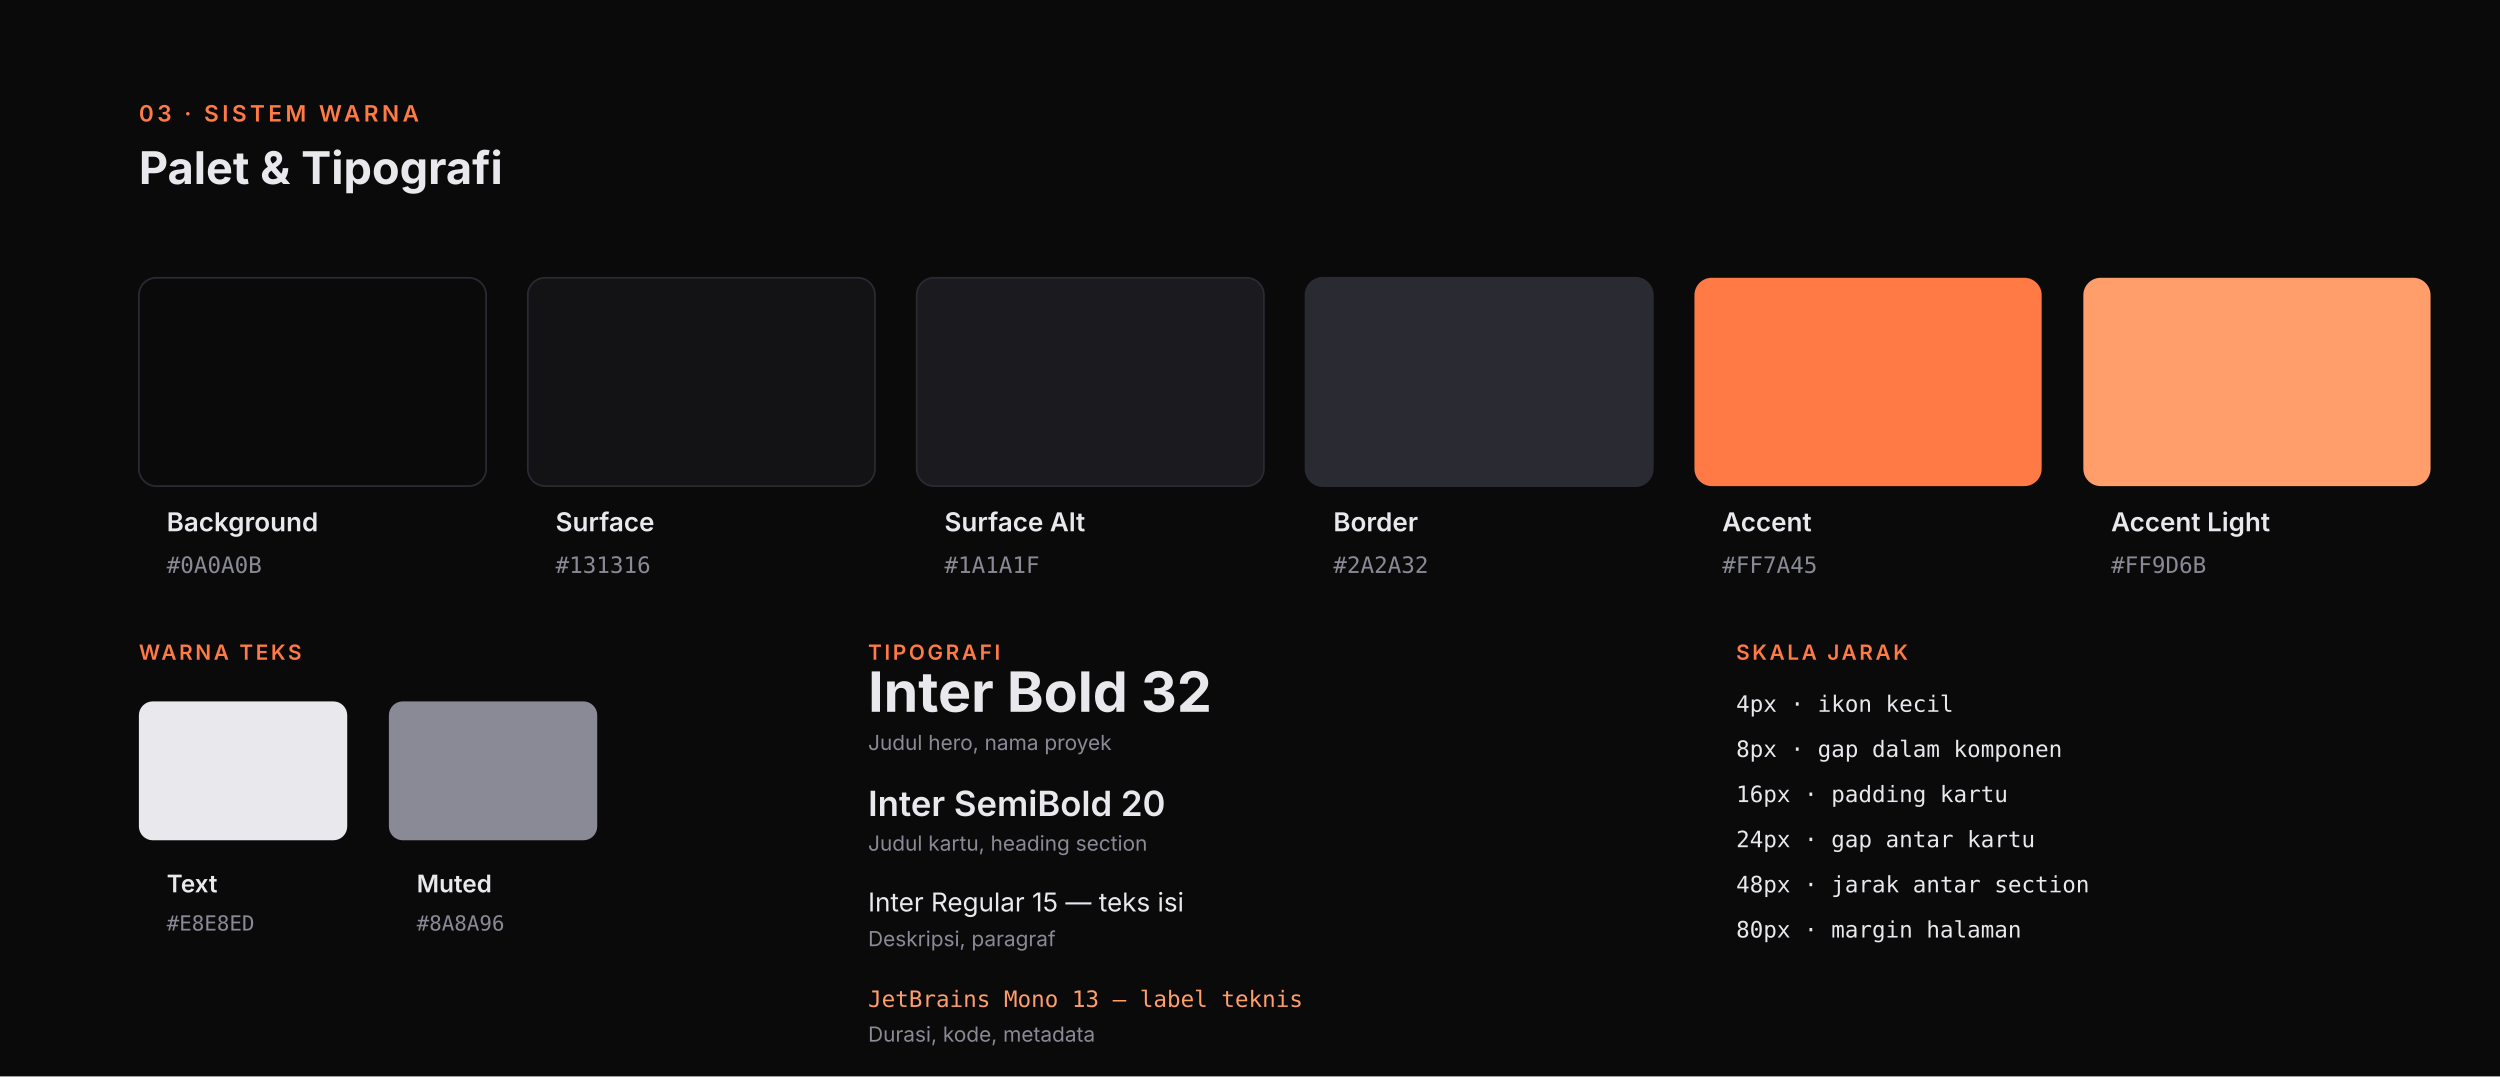
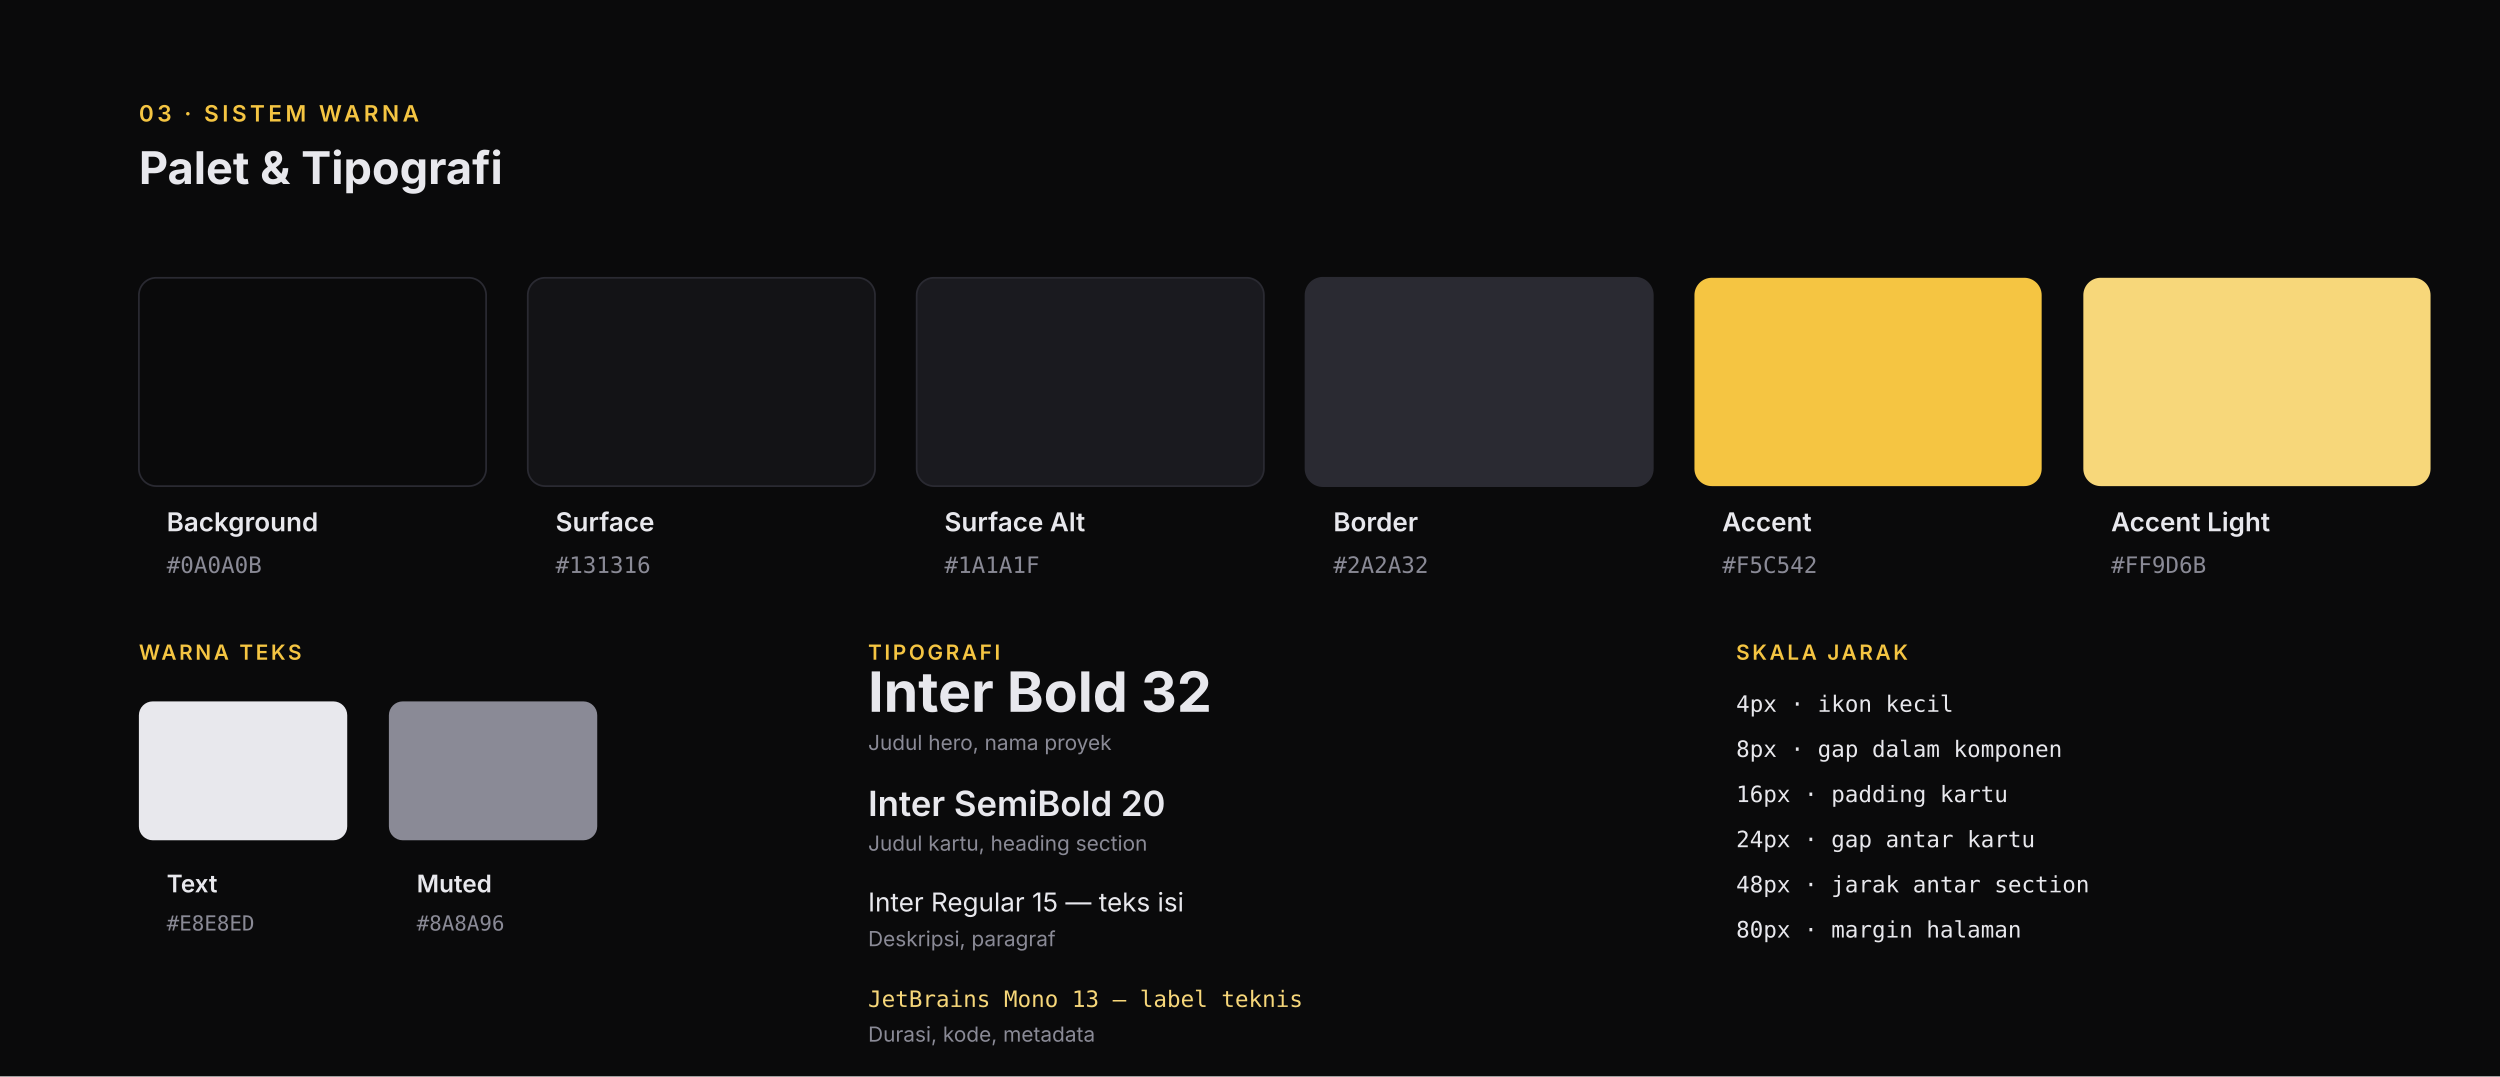
<svg xmlns="http://www.w3.org/2000/svg" width="1440" height="620" viewBox="0 0 1440 620" font-family="Inter, -apple-system, sans-serif">
  <rect width="1440" height="620" fill="#0a0a0b" />
-   <text x="80" y="70" fill="#ff7a45" font-size="13" font-weight="600" letter-spacing="2">03 · SISTEM WARNA</text>
+   <text x="80" y="70" fill="#f5c542" font-size="13" font-weight="600" letter-spacing="2">03 · SISTEM WARNA</text>
  <text x="80" y="106" fill="#e8e8ed" font-size="26" font-weight="700">Palet &amp; Tipografi</text>
  <g transform="translate(80, 160)">
    <g>
      <rect x="0" y="0" width="200" height="120" rx="10" fill="#0a0a0b" stroke="#2a2a32" stroke-width="1" />
      <text x="16" y="146" fill="#e8e8ed" font-size="15" font-weight="600">Background</text>
      <text x="16" y="170" fill="#8a8a96" font-size="13" font-family="monospace">#0A0A0B</text>
    </g>
    <g transform="translate(224, 0)">
      <rect x="0" y="0" width="200" height="120" rx="10" fill="#131316" stroke="#2a2a32" stroke-width="1" />
      <text x="16" y="146" fill="#e8e8ed" font-size="15" font-weight="600">Surface</text>
      <text x="16" y="170" fill="#8a8a96" font-size="13" font-family="monospace">#131316</text>
    </g>
    <g transform="translate(448, 0)">
      <rect x="0" y="0" width="200" height="120" rx="10" fill="#1a1a1f" stroke="#2a2a32" stroke-width="1" />
      <text x="16" y="146" fill="#e8e8ed" font-size="15" font-weight="600">Surface Alt</text>
      <text x="16" y="170" fill="#8a8a96" font-size="13" font-family="monospace">#1A1A1F</text>
    </g>
    <g transform="translate(672, 0)">
      <rect x="0" y="0" width="200" height="120" rx="10" fill="#2a2a32" stroke="#2a2a32" stroke-width="1" />
      <text x="16" y="146" fill="#e8e8ed" font-size="15" font-weight="600">Border</text>
      <text x="16" y="170" fill="#8a8a96" font-size="13" font-family="monospace">#2A2A32</text>
    </g>
    <g transform="translate(896, 0)">
-       <rect x="0" y="0" width="200" height="120" rx="10" fill="#ff7a45" />
+       <rect x="0" y="0" width="200" height="120" rx="10" fill="#f5c542" />
      <text x="16" y="146" fill="#e8e8ed" font-size="15" font-weight="600">Accent</text>
-       <text x="16" y="170" fill="#8a8a96" font-size="13" font-family="monospace">#FF7A45</text>
+       <text x="16" y="170" fill="#8a8a96" font-size="13" font-family="monospace">#F5C542</text>
    </g>
    <g transform="translate(1120, 0)">
-       <rect x="0" y="0" width="200" height="120" rx="10" fill="#ff9d6b" />
+       <rect x="0" y="0" width="200" height="120" rx="10" fill="#f7d77a" />
      <text x="16" y="146" fill="#e8e8ed" font-size="15" font-weight="600">Accent Light</text>
      <text x="16" y="170" fill="#8a8a96" font-size="13" font-family="monospace">#FF9D6B</text>
    </g>
  </g>
  <g transform="translate(80, 380)">
-     <text x="0" y="0" fill="#ff7a45" font-size="12" font-weight="600" letter-spacing="1.5">WARNA TEKS</text>
+     <text x="0" y="0" fill="#f5c542" font-size="12" font-weight="600" letter-spacing="1.5">WARNA TEKS</text>
    <g transform="translate(0, 24)">
      <rect x="0" y="0" width="120" height="80" rx="8" fill="#e8e8ed" />
      <text x="16" y="110" fill="#e8e8ed" font-size="14" font-weight="600">Text</text>
      <text x="16" y="132" fill="#8a8a96" font-size="12" font-family="monospace">#E8E8ED</text>
    </g>
    <g transform="translate(144, 24)">
      <rect x="0" y="0" width="120" height="80" rx="8" fill="#8a8a96" />
      <text x="16" y="110" fill="#e8e8ed" font-size="14" font-weight="600">Muted</text>
      <text x="16" y="132" fill="#8a8a96" font-size="12" font-family="monospace">#8A8A96</text>
    </g>
  </g>
  <g transform="translate(500, 380)">
-     <text x="0" y="0" fill="#ff7a45" font-size="12" font-weight="600" letter-spacing="1.5">TIPOGRAFI</text>
+     <text x="0" y="0" fill="#f5c542" font-size="12" font-weight="600" letter-spacing="1.5">TIPOGRAFI</text>
    <g transform="translate(0, 30)">
      <text x="0" y="0" fill="#e8e8ed" font-size="32" font-weight="700">Inter Bold 32</text>
      <text x="0" y="22" fill="#8a8a96" font-size="12">Judul hero, nama proyek</text>
    </g>
    <g transform="translate(0, 90)">
      <text x="0" y="0" fill="#e8e8ed" font-size="20" font-weight="600">Inter SemiBold 20</text>
      <text x="0" y="20" fill="#8a8a96" font-size="12">Judul kartu, heading section</text>
    </g>
    <g transform="translate(0, 145)">
      <text x="0" y="0" fill="#e8e8ed" font-size="15" font-weight="400">Inter Regular 15 — teks isi</text>
      <text x="0" y="20" fill="#8a8a96" font-size="12">Deskripsi, paragraf</text>
    </g>
    <g transform="translate(0, 200)">
-       <text x="0" y="0" fill="#ff9d6b" font-size="13" font-family="monospace">JetBrains Mono 13 — label teknis</text>
+       <text x="0" y="0" fill="#f7d77a" font-size="13" font-family="monospace">JetBrains Mono 13 — label teknis</text>
      <text x="0" y="20" fill="#8a8a96" font-size="12">Durasi, kode, metadata</text>
    </g>
  </g>
  <g transform="translate(1000, 380)">
-     <text x="0" y="0" fill="#ff7a45" font-size="12" font-weight="600" letter-spacing="1.5">SKALA JARAK</text>
+     <text x="0" y="0" fill="#f5c542" font-size="12" font-weight="600" letter-spacing="1.5">SKALA JARAK</text>
    <g transform="translate(0, 30)" fill="#e8e8ed" font-size="13" font-family="monospace">
      <text x="0" y="0">4px   · ikon kecil</text>
      <text x="0" y="26">8px   · gap dalam komponen</text>
      <text x="0" y="52">16px  · padding kartu</text>
      <text x="0" y="78">24px  · gap antar kartu</text>
      <text x="0" y="104">48px  · jarak antar section</text>
      <text x="0" y="130">80px  · margin halaman</text>
    </g>
  </g>
</svg>
